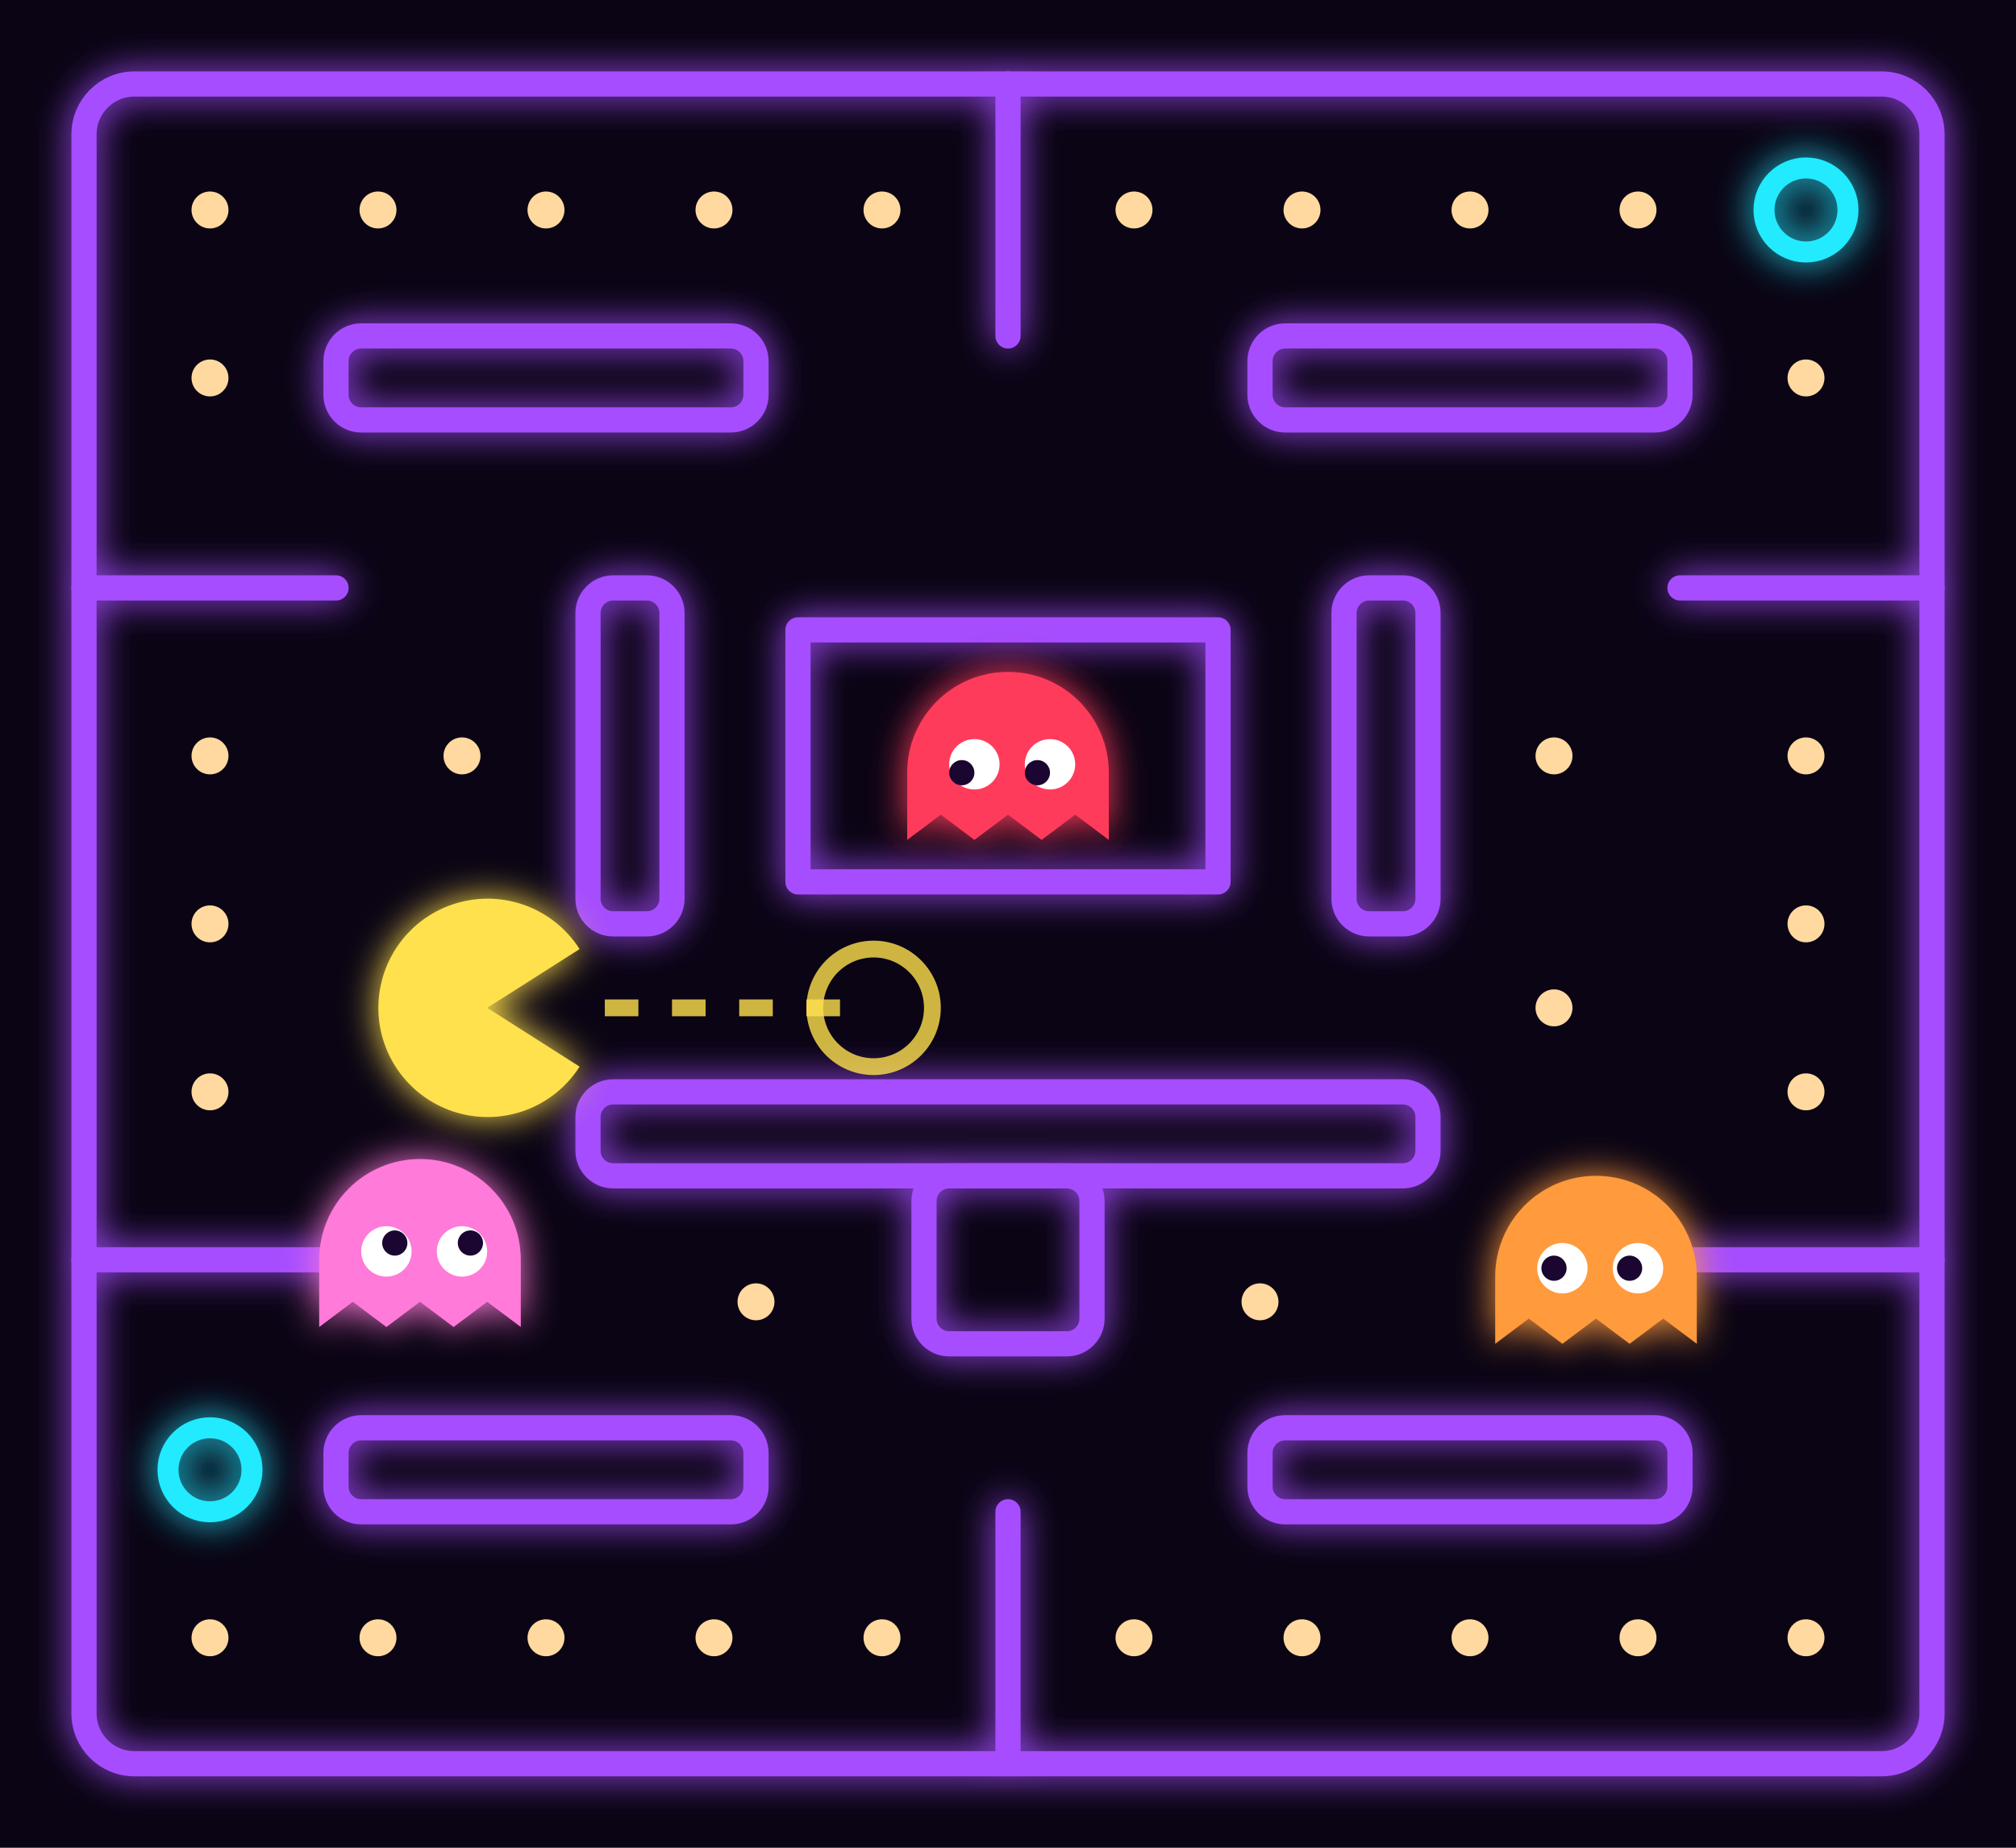
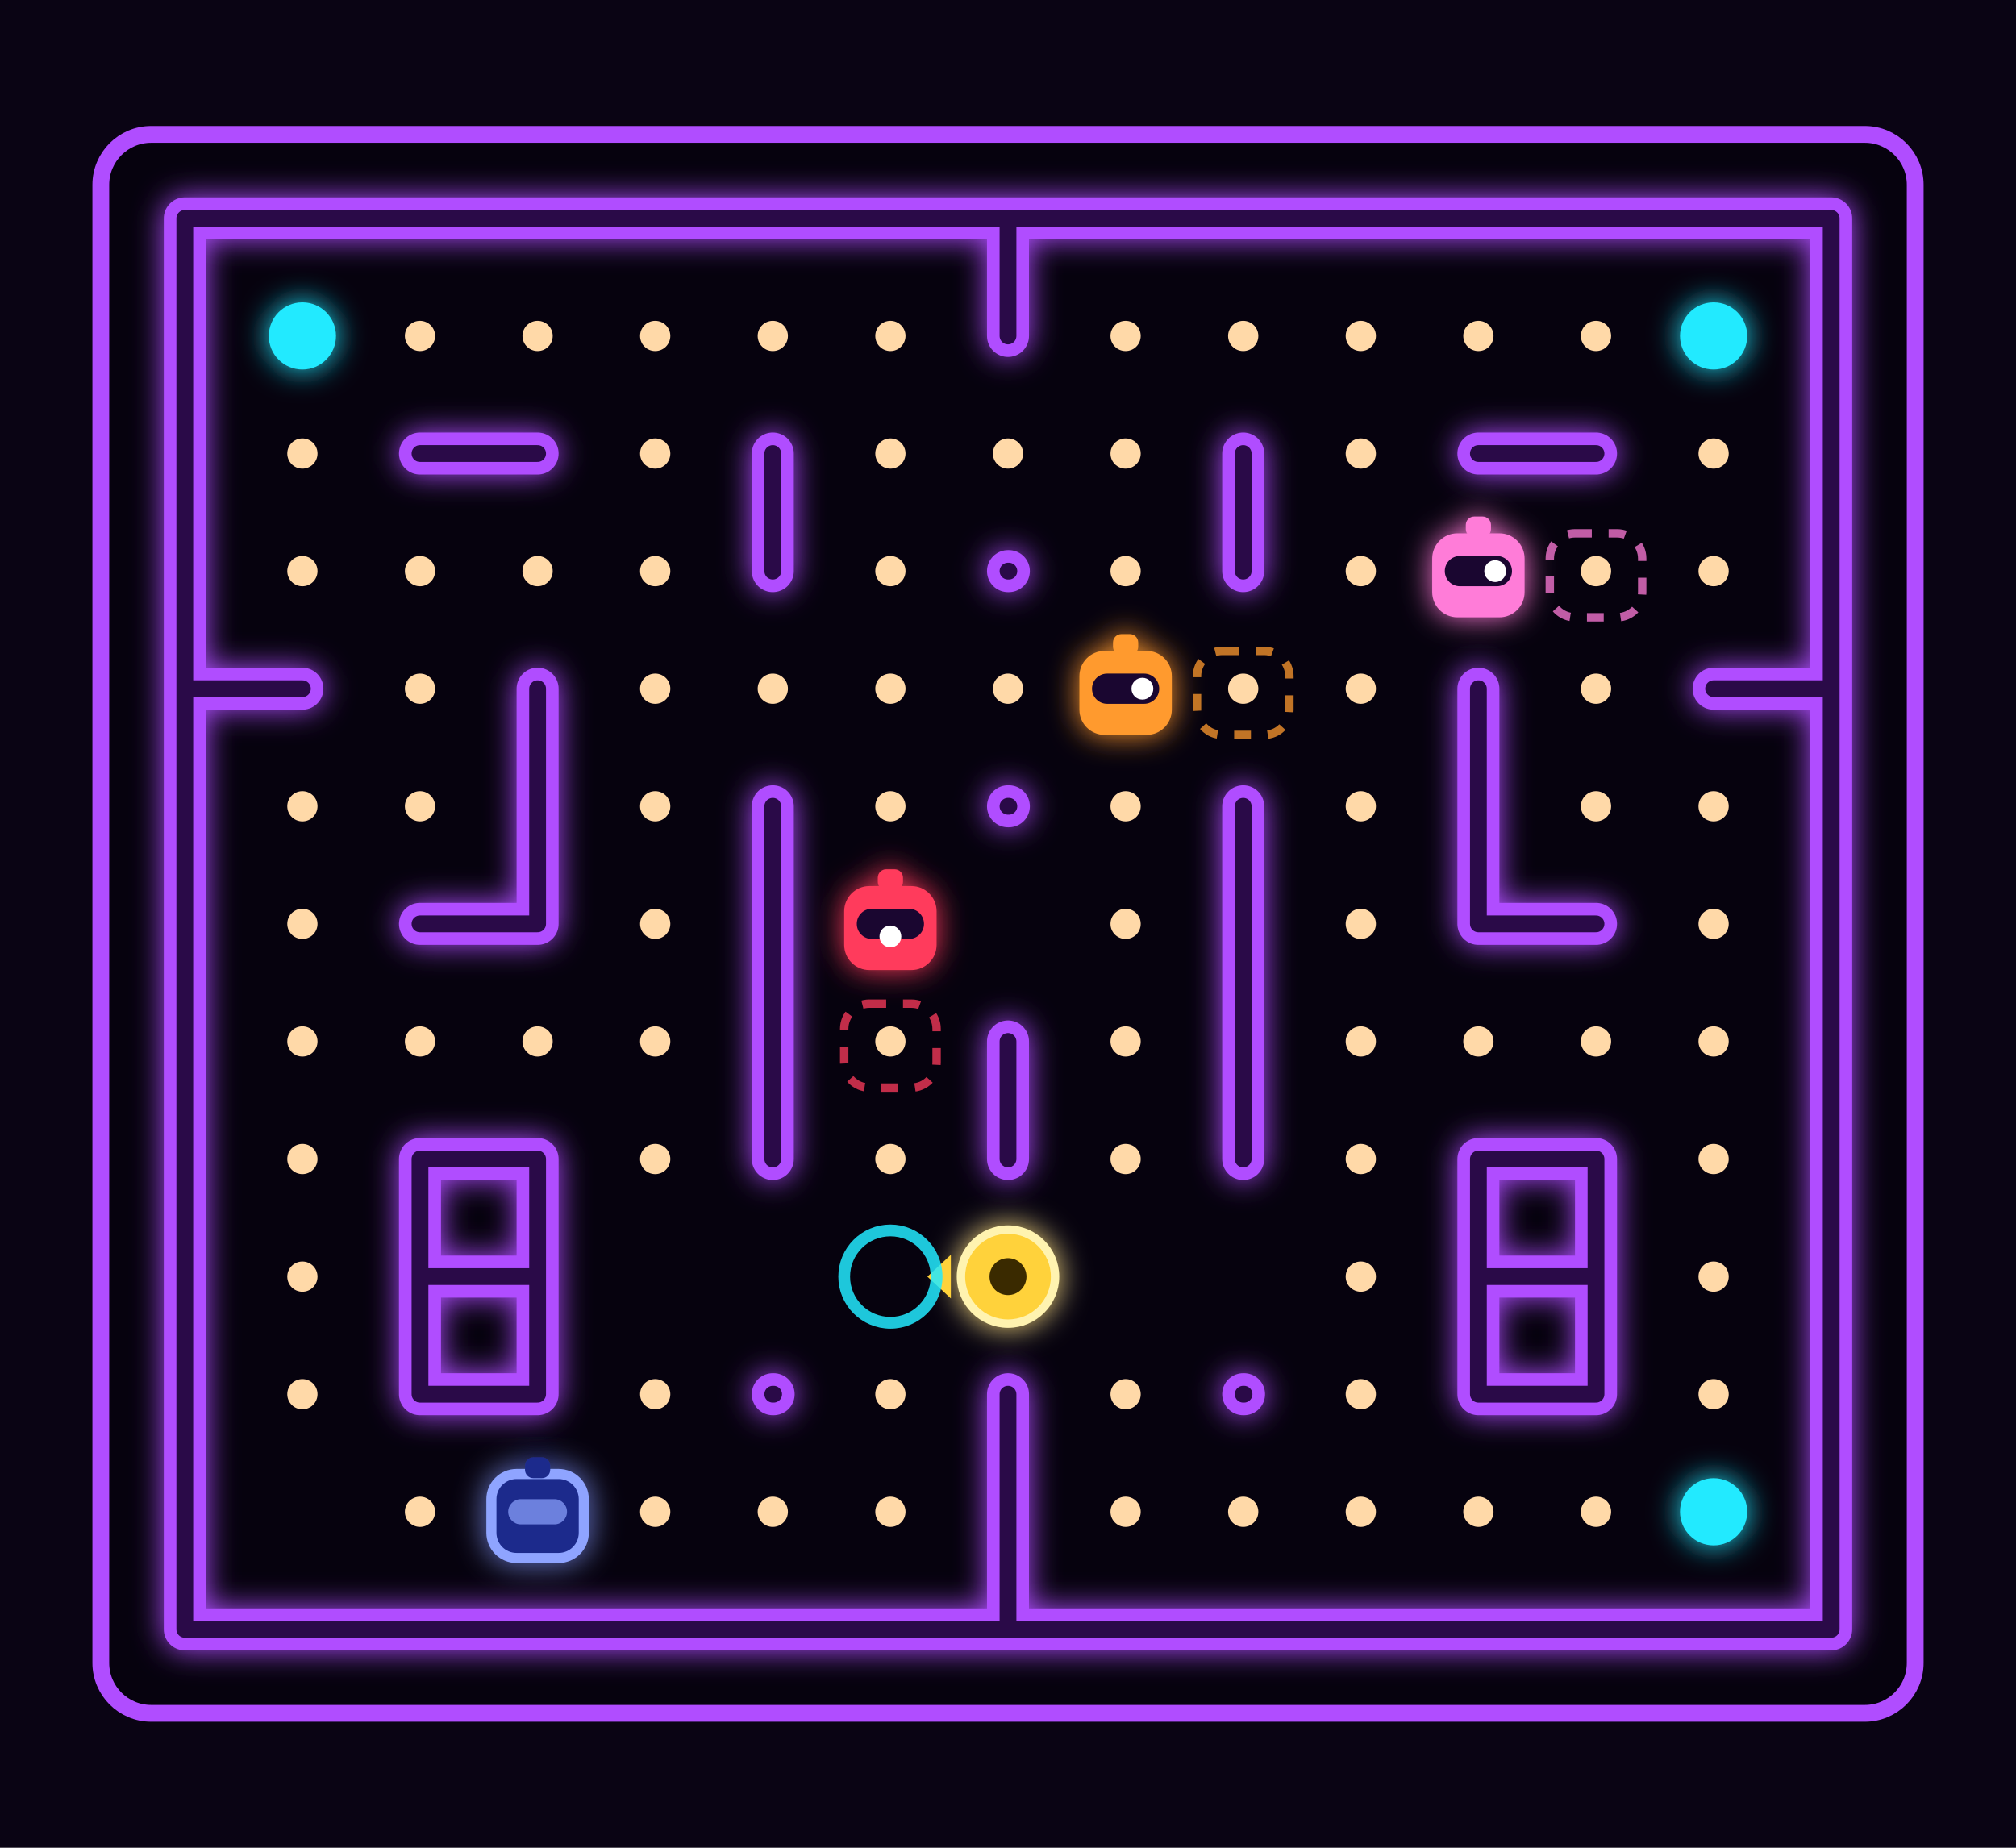
<svg xmlns="http://www.w3.org/2000/svg" viewBox="0 0 240 220">
  <defs>
    <filter id="glow" x="-50%" y="-50%" width="200%" height="200%">
-       <feGaussianBlur stdDeviation="2.2" result="b" />
+       <feGaussianBlur stdDeviation="1.8" result="b" />
      <feMerge>
        <feMergeNode in="b" />
        <feMergeNode in="SourceGraphic" />
      </feMerge>
    </filter>
  </defs>
  <rect width="240" height="220" fill="#0a0414" />
-   <g filter="url(#glow)" fill="none" stroke="#a64dff" stroke-width="3" stroke-linejoin="round" stroke-linecap="round">
-     <rect x="10" y="10" width="220" height="200" rx="6" />
-     <path d="M10 70H40M200 70H230M10 150H40M200 150H230" />
-     <path d="M120 10V40" />
-     <path d="M120 180V210" />
-     <rect x="40" y="40" width="50" height="10" rx="3" />
-     <rect x="150" y="40" width="50" height="10" rx="3" />
-     <rect x="70" y="70" width="10" height="40" rx="3" />
-     <rect x="160" y="70" width="10" height="40" rx="3" />
-     <path d="M95 75H145V105H95Z" />
-     <rect x="70" y="130" width="100" height="10" rx="3" />
-     <rect x="40" y="170" width="50" height="10" rx="3" />
-     <rect x="150" y="170" width="50" height="10" rx="3" />
-     <rect x="110" y="140" width="20" height="20" rx="3" />
+   <rect x="12" y="16" width="216" height="188" rx="6" fill="#06020e" stroke="#b04dff" stroke-width="2" />
+   <path filter="url(#glow)" fill="none" stroke="#b04dff" stroke-width="5" stroke-linecap="round" stroke-linejoin="round" d="M22 26H36M22 26V40M36 26H50M50 26H64M64 26H78M78 26H92M92 26H106M106 26H120M120 26H134M120 26V40M134 26H148M148 26H162M162 26H176M176 26H190M190 26H204M204 26H218M218 26V40M22 40V54M218 40V54M22 54V68M50 54H64M92 54V68M148 54V68M176 54H190M218 54V68M22 68V82M120 68h0.1M218 68V82M22 82H36M22 82V96M64 82V96M176 82V96M204 82H218M218 82V96M22 96V110M64 96V110M92 96V110M120 96h0.1M148 96V110M176 96V110M218 96V110M22 110V124M50 110H64M92 110V124M148 110V124M176 110H190M218 110V124M22 124V138M92 124V138M120 124V138M148 124V138M218 124V138M22 138V152M50 138H64M50 138V152M64 138V152M176 138H190M176 138V152M190 138V152M218 138V152M22 152V166M50 152H64M50 152V166M64 152V166M176 152H190M176 152V166M190 152V166M218 152V166M22 166V180M50 166H64M92 166h0.1M120 166V180M148 166h0.1M176 166H190M218 166V180M22 180V194M120 180V194M218 180V194M22 194H36M36 194H50M50 194H64M64 194H78M78 194H92M92 194H106M106 194H120M120 194H134M134 194H148M148 194H162M162 194H176M176 194H190M190 194H204M204 194H218" />
+   <path fill="none" stroke="#2a0a48" stroke-width="2" stroke-linecap="round" d="M22 26H36M22 26V40M36 26H50M50 26H64M64 26H78M78 26H92M92 26H106M106 26H120M120 26H134M120 26V40M134 26H148M148 26H162M162 26H176M176 26H190M190 26H204M204 26H218M218 26V40M22 40V54M218 40V54M22 54V68M50 54H64M92 54V68M148 54V68M176 54H190M218 54V68M22 68V82M120 68h0.1M218 68V82M22 82H36M22 82V96M64 82V96M176 82V96M204 82H218M218 82V96M22 96V110M64 96V110M92 96V110M120 96h0.1M148 96V110M176 96V110M218 96V110M22 110V124M50 110H64M92 110V124M148 110V124M176 110H190M218 110V124M22 124V138M92 124V138M120 124V138M148 124V138M218 124V138M22 138V152M50 138H64M50 138V152M64 138V152M176 138H190M176 138V152M190 138V152M218 138V152M22 152V166M50 152H64M50 152V166M64 152V166M176 152H190M176 152V166M190 152V166M218 152V166M22 166V180M50 166H64M92 166h0.1M120 166V180M148 166h0.1M176 166H190M218 166V180M22 180V194M120 180V194M218 180V194M22 194H36M36 194H50M50 194H64M64 194H78M78 194H92M92 194H106M106 194H120M120 194H134M134 194H148M148 194H162M162 194H176M176 194H190M190 194H204M204 194H218" />
+   <g fill="#ffd9a8">
+     <circle cx="50" cy="40" r="1.8" />
+     <circle cx="64" cy="40" r="1.8" />
+     <circle cx="78" cy="40" r="1.8" />
+     <circle cx="92" cy="40" r="1.8" />
+     <circle cx="106" cy="40" r="1.8" />
+     <circle cx="134" cy="40" r="1.8" />
+     <circle cx="148" cy="40" r="1.8" />
+     <circle cx="162" cy="40" r="1.8" />
+     <circle cx="176" cy="40" r="1.8" />
+     <circle cx="190" cy="40" r="1.8" />
+     <circle cx="36" cy="54" r="1.8" />
+     <circle cx="78" cy="54" r="1.8" />
+     <circle cx="106" cy="54" r="1.8" />
+     <circle cx="120" cy="54" r="1.8" />
+     <circle cx="134" cy="54" r="1.8" />
+     <circle cx="162" cy="54" r="1.8" />
+     <circle cx="204" cy="54" r="1.8" />
+     <circle cx="36" cy="68" r="1.8" />
+     <circle cx="50" cy="68" r="1.8" />
+     <circle cx="64" cy="68" r="1.8" />
+     <circle cx="78" cy="68" r="1.8" />
+     <circle cx="106" cy="68" r="1.8" />
+     <circle cx="134" cy="68" r="1.8" />
+     <circle cx="162" cy="68" r="1.8" />
+     <circle cx="176" cy="68" r="1.8" />
+     <circle cx="190" cy="68" r="1.8" />
+     <circle cx="204" cy="68" r="1.8" />
+     <circle cx="50" cy="82" r="1.8" />
+     <circle cx="78" cy="82" r="1.8" />
+     <circle cx="92" cy="82" r="1.8" />
+     <circle cx="106" cy="82" r="1.8" />
+     <circle cx="120" cy="82" r="1.8" />
+     <circle cx="134" cy="82" r="1.8" />
+     <circle cx="148" cy="82" r="1.8" />
+     <circle cx="162" cy="82" r="1.8" />
+     <circle cx="190" cy="82" r="1.8" />
+     <circle cx="36" cy="96" r="1.8" />
+     <circle cx="50" cy="96" r="1.8" />
+     <circle cx="78" cy="96" r="1.8" />
+     <circle cx="106" cy="96" r="1.8" />
+     <circle cx="134" cy="96" r="1.8" />
+     <circle cx="162" cy="96" r="1.8" />
+     <circle cx="190" cy="96" r="1.8" />
+     <circle cx="204" cy="96" r="1.8" />
+     <circle cx="36" cy="110" r="1.8" />
+     <circle cx="78" cy="110" r="1.8" />
+     <circle cx="106" cy="110" r="1.8" />
+     <circle cx="134" cy="110" r="1.8" />
+     <circle cx="162" cy="110" r="1.8" />
+     <circle cx="204" cy="110" r="1.8" />
+     <circle cx="36" cy="124" r="1.8" />
+     <circle cx="50" cy="124" r="1.8" />
+     <circle cx="64" cy="124" r="1.8" />
+     <circle cx="78" cy="124" r="1.8" />
+     <circle cx="106" cy="124" r="1.8" />
+     <circle cx="134" cy="124" r="1.8" />
+     <circle cx="162" cy="124" r="1.8" />
+     <circle cx="176" cy="124" r="1.8" />
+     <circle cx="190" cy="124" r="1.8" />
+     <circle cx="204" cy="124" r="1.8" />
+     <circle cx="36" cy="138" r="1.8" />
+     <circle cx="78" cy="138" r="1.8" />
+     <circle cx="106" cy="138" r="1.8" />
+     <circle cx="134" cy="138" r="1.8" />
+     <circle cx="162" cy="138" r="1.8" />
+     <circle cx="204" cy="138" r="1.8" />
+     <circle cx="36" cy="152" r="1.8" />
+     <circle cx="162" cy="152" r="1.8" />
+     <circle cx="204" cy="152" r="1.8" />
+     <circle cx="36" cy="166" r="1.8" />
+     <circle cx="78" cy="166" r="1.8" />
+     <circle cx="106" cy="166" r="1.8" />
+     <circle cx="134" cy="166" r="1.8" />
+     <circle cx="162" cy="166" r="1.8" />
+     <circle cx="204" cy="166" r="1.8" />
+     <circle cx="50" cy="180" r="1.8" />
+     <circle cx="64" cy="180" r="1.8" />
+     <circle cx="78" cy="180" r="1.8" />
+     <circle cx="92" cy="180" r="1.8" />
+     <circle cx="106" cy="180" r="1.8" />
+     <circle cx="134" cy="180" r="1.8" />
+     <circle cx="148" cy="180" r="1.8" />
+     <circle cx="162" cy="180" r="1.8" />
+     <circle cx="176" cy="180" r="1.8" />
+     <circle cx="190" cy="180" r="1.8" />
  </g>
-   <g fill="#ffd9a0">
-     <circle cx="25" cy="25" r="2.2" />
-     <circle cx="45" cy="25" r="2.2" />
-     <circle cx="65" cy="25" r="2.2" />
-     <circle cx="85" cy="25" r="2.2" />
-     <circle cx="105" cy="25" r="2.2" />
-     <circle cx="135" cy="25" r="2.2" />
-     <circle cx="155" cy="25" r="2.2" />
-     <circle cx="175" cy="25" r="2.2" />
-     <circle cx="195" cy="25" r="2.2" />
-     <circle cx="25" cy="45" r="2.2" />
-     <circle cx="25" cy="90" r="2.2" />
-     <circle cx="25" cy="110" r="2.2" />
-     <circle cx="25" cy="130" r="2.2" />
-     <circle cx="215" cy="45" r="2.2" />
-     <circle cx="215" cy="90" r="2.2" />
-     <circle cx="215" cy="110" r="2.2" />
-     <circle cx="215" cy="130" r="2.2" />
-     <circle cx="55" cy="90" r="2.2" />
-     <circle cx="55" cy="120" r="2.2" />
-     <circle cx="185" cy="90" r="2.2" />
-     <circle cx="185" cy="120" r="2.2" />
-     <circle cx="25" cy="195" r="2.2" />
-     <circle cx="45" cy="195" r="2.2" />
-     <circle cx="65" cy="195" r="2.2" />
-     <circle cx="85" cy="195" r="2.2" />
-     <circle cx="105" cy="195" r="2.2" />
-     <circle cx="135" cy="195" r="2.2" />
-     <circle cx="155" cy="195" r="2.2" />
-     <circle cx="175" cy="195" r="2.2" />
-     <circle cx="195" cy="195" r="2.2" />
-     <circle cx="215" cy="195" r="2.2" />
-     <circle cx="90" cy="155" r="2.2" />
-     <circle cx="150" cy="155" r="2.2" />
+   <g filter="url(#glow)" fill="#22eaff">
+     <circle cx="36" cy="40" r="4" />
+     <circle cx="204" cy="40" r="4" />
+     <circle cx="204" cy="180" r="4" />
  </g>
-   <g filter="url(#glow)" fill="none" stroke="#22eaff" stroke-width="2.5">
-     <circle cx="215" cy="25" r="5" />
-     <circle cx="25" cy="175" r="5" />
+   <rect x="100.5" y="119.5" width="11" height="10" rx="3" fill="none" stroke="#ff3b5c" stroke-width="1" stroke-dasharray="2 2" opacity=".75" />
+   <rect x="142.5" y="77.5" width="11" height="10" rx="3" fill="none" stroke="#ff9a2e" stroke-width="1" stroke-dasharray="2 2" opacity=".75" />
+   <rect x="184.5" y="63.5" width="11" height="10" rx="3" fill="none" stroke="#ff7bd8" stroke-width="1" stroke-dasharray="2 2" opacity=".75" />
+   <g filter="url(#glow)">
+     <rect x="100.5" y="105.5" width="11" height="10" rx="3" fill="#ff3b5c" />
+     <rect x="104.5" y="103.5" width="3" height="2.5" rx="1" fill="#ff3b5c" />
  </g>
-   <path filter="url(#glow)" d="M60 120 L71 113 A13 13 0 1 0 71 127 Z" fill="#ffe14d" transform="translate(-2 0)" />
-   <path d="M72 120H100" stroke="#ffe14d" stroke-width="2" stroke-dasharray="4 4" fill="none" opacity=".8" />
-   <circle cx="104" cy="120" r="7" fill="none" stroke="#ffe14d" stroke-width="2" opacity=".8" />
+   <rect x="102" y="108.2" width="8" height="3.6" rx="1.8" fill="#1a0630" />
+   <circle cx="106" cy="111.5" r="1.3" fill="#fff" />
  <g filter="url(#glow)">
-     <path d="M108 100v-8a12 12 0 0 1 24 0v8l-4-3-4 3-4-3-4 3-4-3z" fill="#ff3b5c" />
-     <path d="M178 160v-8a12 12 0 0 1 24 0v8l-4-3-4 3-4-3-4 3-4-3z" fill="#ff9a3c" />
-     <path d="M38 158v-8a12 12 0 0 1 24 0v8l-4-3-4 3-4-3-4 3-4-3z" fill="#ff7ad9" />
+     <rect x="128.5" y="77.5" width="11" height="10" rx="3" fill="#ff9a2e" />
+     <rect x="132.5" y="75.5" width="3" height="2.5" rx="1" fill="#ff9a2e" />
  </g>
-   <g fill="#fff">
-     <circle cx="116" cy="91" r="3" />
-     <circle cx="125" cy="91" r="3" />
-     <circle cx="186" cy="151" r="3" />
-     <circle cx="195" cy="151" r="3" />
-     <circle cx="46" cy="149" r="3" />
-     <circle cx="55" cy="149" r="3" />
+   <rect x="130" y="80.2" width="8" height="3.6" rx="1.8" fill="#1a0630" />
+   <circle cx="136" cy="82" r="1.3" fill="#fff" />
+   <g filter="url(#glow)">
+     <rect x="170.5" y="63.5" width="11" height="10" rx="3" fill="#ff7bd8" />
+     <rect x="174.5" y="61.5" width="3" height="2.5" rx="1" fill="#ff7bd8" />
  </g>
-   <g fill="#1a0630">
-     <circle cx="114.5" cy="92" r="1.5" />
-     <circle cx="123.5" cy="92" r="1.5" />
-     <circle cx="185" cy="151" r="1.5" />
-     <circle cx="194" cy="151" r="1.5" />
-     <circle cx="47" cy="148" r="1.5" />
-     <circle cx="56" cy="148" r="1.5" />
+   <rect x="172" y="66.2" width="8" height="3.6" rx="1.8" fill="#1a0630" />
+   <circle cx="178" cy="68" r="1.3" fill="#fff" />
+   <g filter="url(#glow)">
+     <rect x="58.5" y="175.5" width="11" height="10" rx="3" fill="#1b2a8c" stroke="#8fa4ff" stroke-width="1.2" />
+     <rect x="62.5" y="173.5" width="3" height="2.5" rx="1" fill="#1b2a8c" />
  </g>
+   <rect x="60.5" y="178.5" width="7" height="3" rx="1.5" fill="#8fa4ff" opacity=".7" />
+   <g filter="url(#glow)">
+     <circle cx="120" cy="152" r="5.6" fill="#ffd23a" stroke="#fff3b0" stroke-width="1" />
+   </g>
+   <circle cx="120" cy="152" r="2.2" fill="#3a2a00" />
+   <path d="M113.2 149.4L110.4 152L113.2 154.6Z" fill="#ffd23a" />
+   <circle cx="106" cy="152" r="5.5" fill="none" stroke="#22eaff" stroke-width="1.4" opacity=".85" />
</svg>
